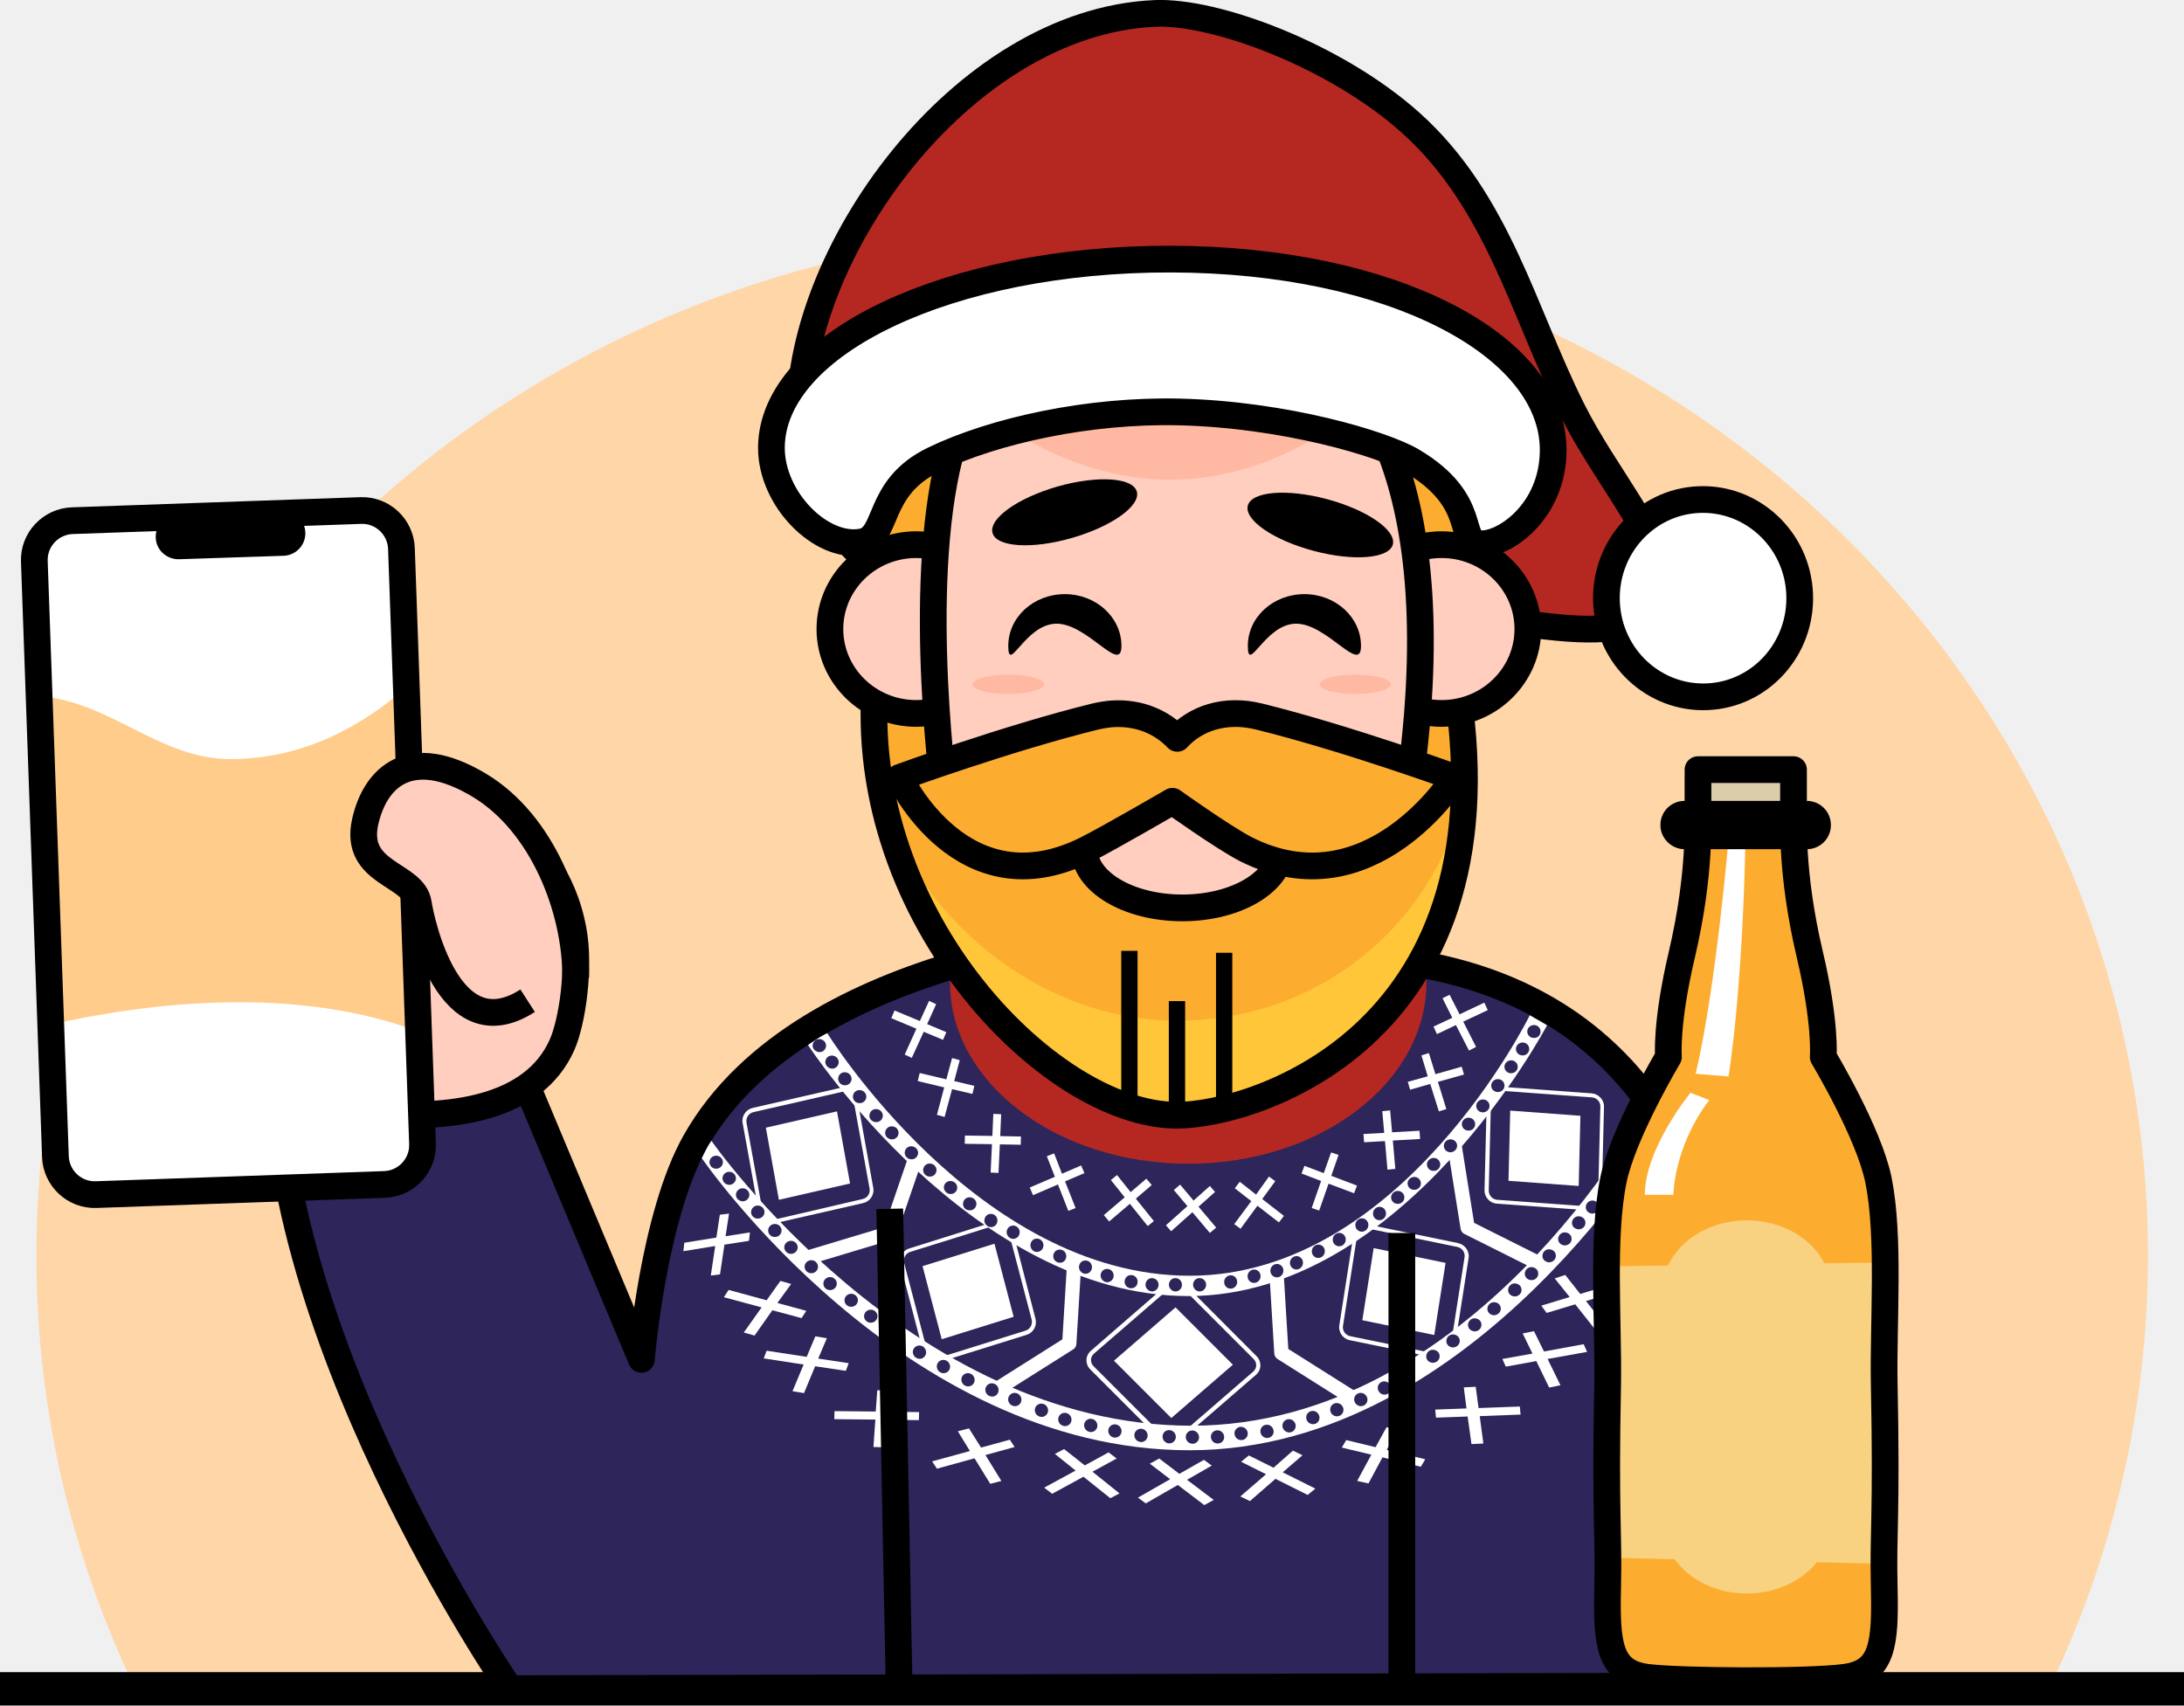
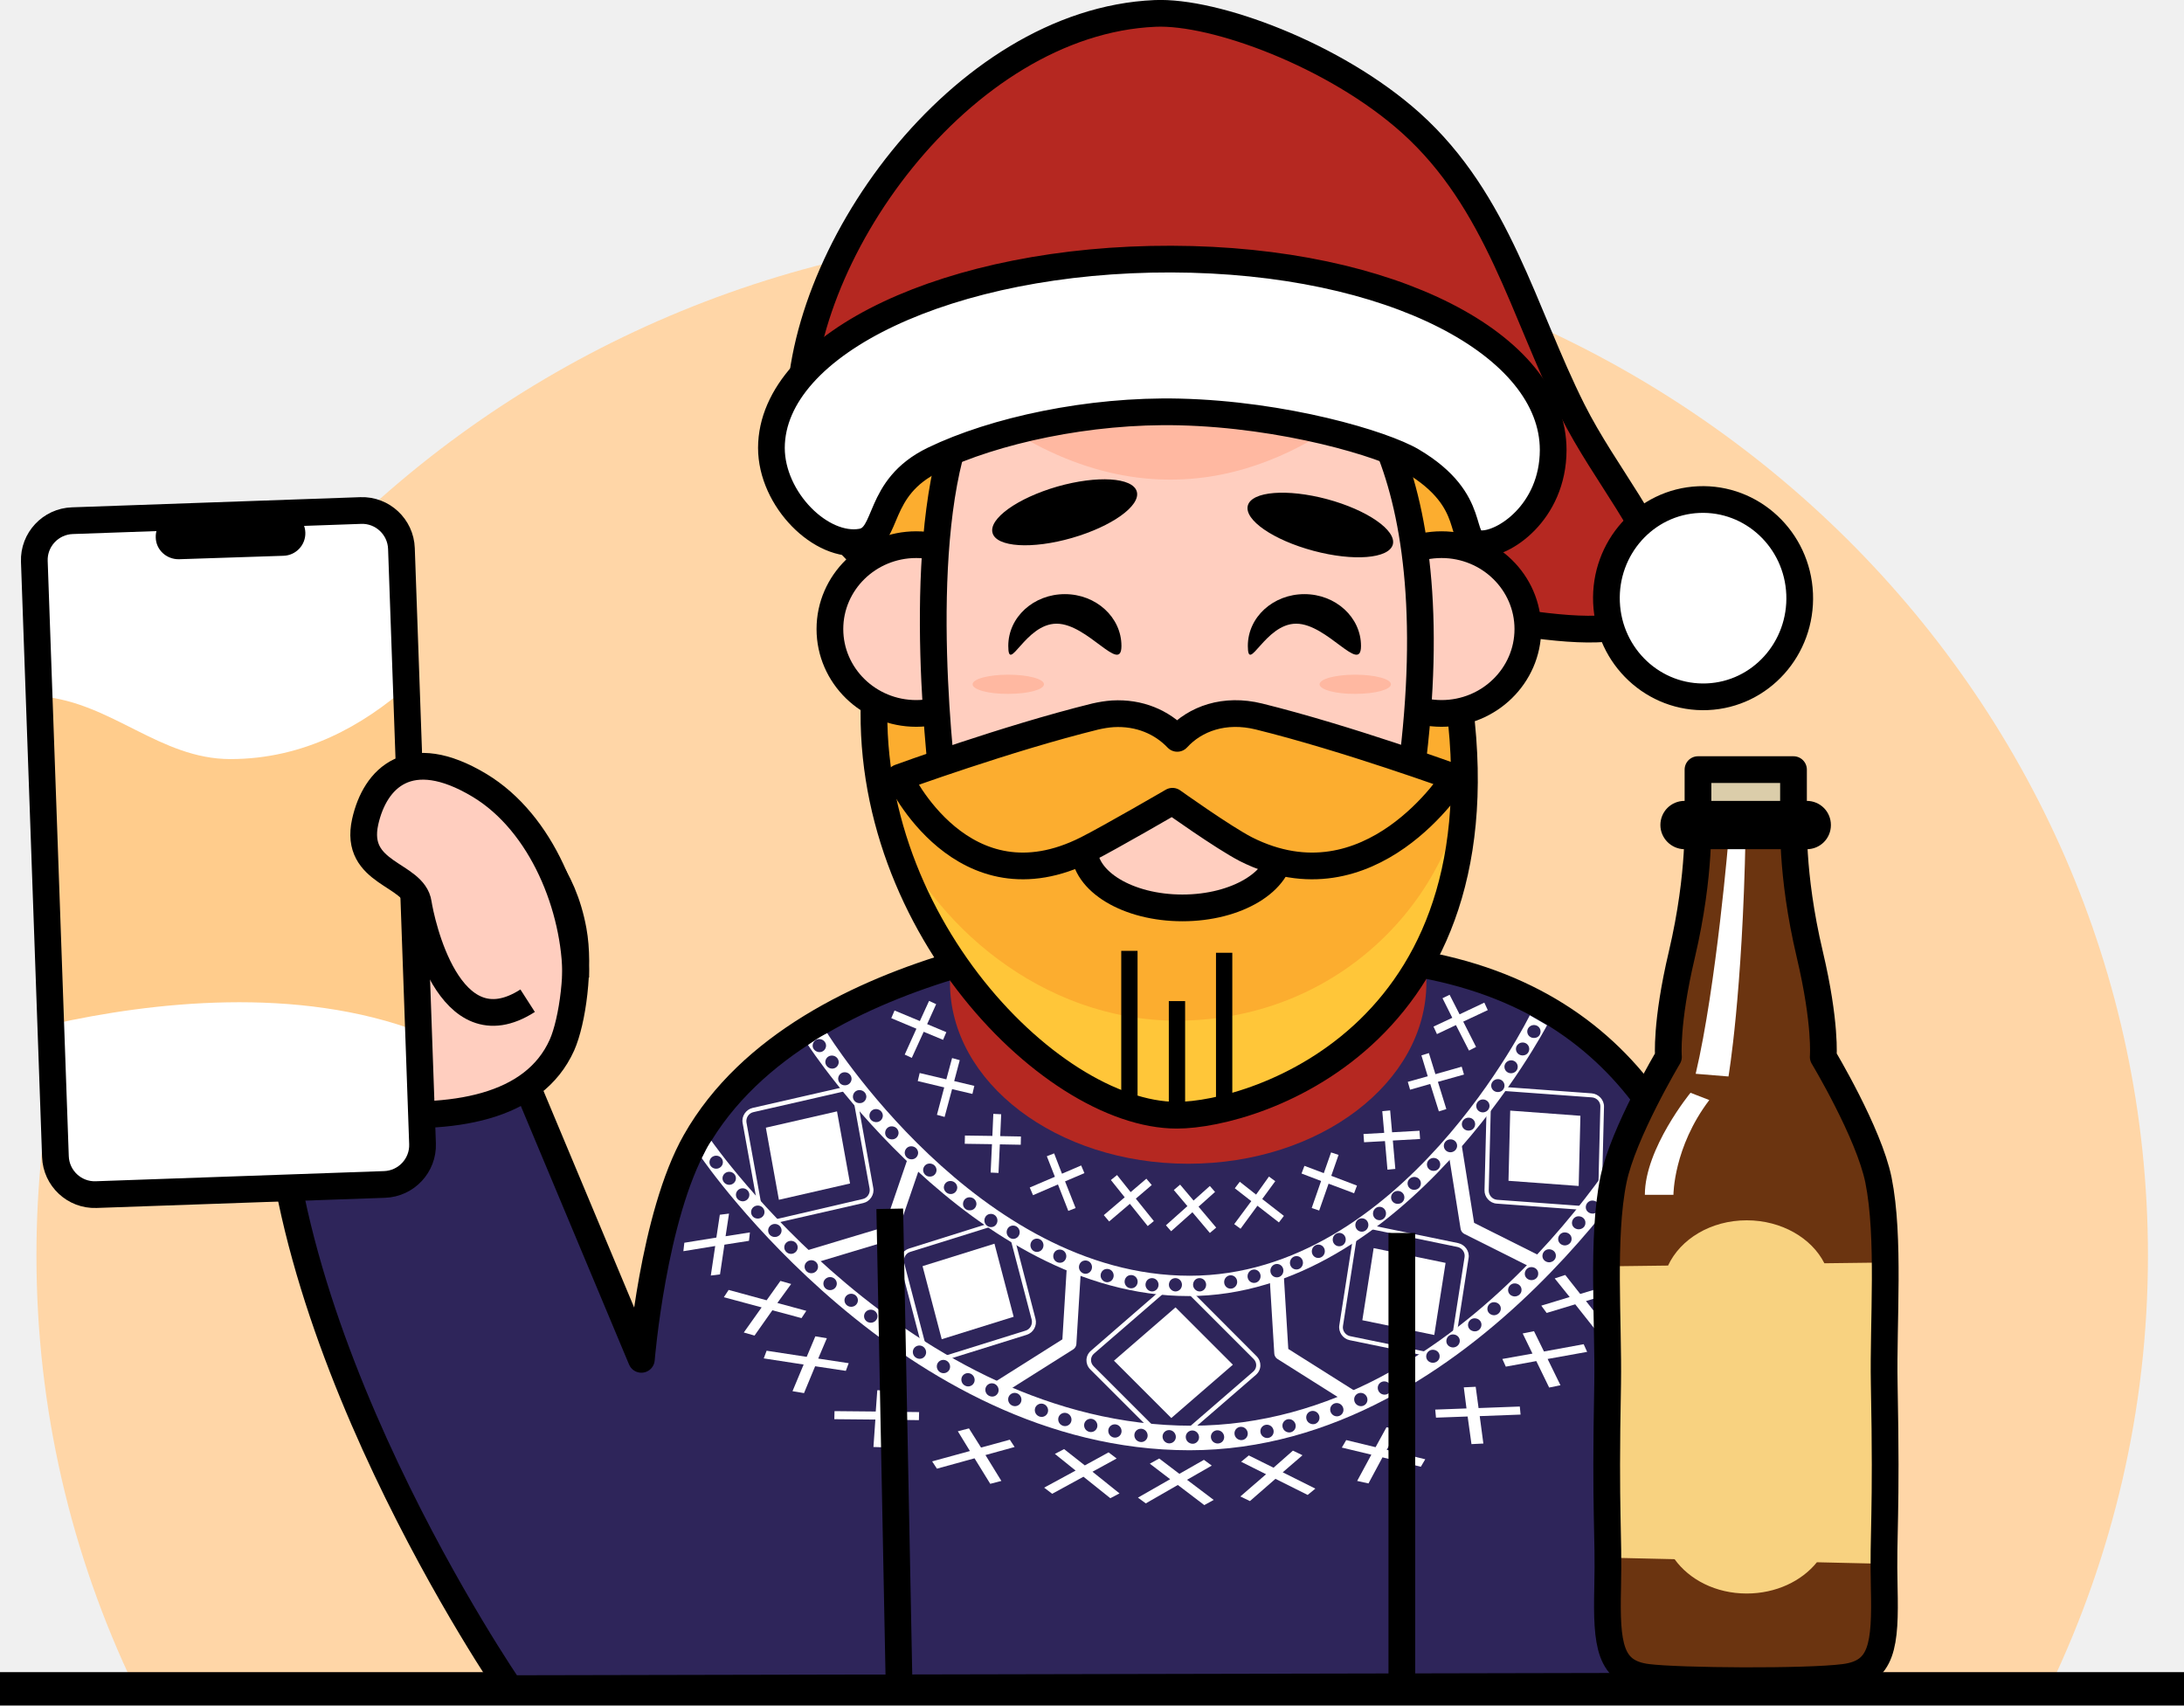
<svg xmlns="http://www.w3.org/2000/svg" version="1.1" id="Layer_1" x="0px" y="0px" viewBox="0 0 1138.7 889.3" style="enable-background:new 0 0 1138.7 889.3;" xml:space="preserve">
  <style type="text/css">
	.st0{fill:#FFD6A7;}
	.st1{fill:#B52821;stroke:#000000;stroke-width:13.928;stroke-linejoin:round;stroke-miterlimit:9.999;}
	.st2{fill:#2E255A;stroke:#000000;stroke-width:13.933;stroke-linejoin:round;stroke-miterlimit:9.999;}
	.st3{fill:#FFCEBF;stroke:#000000;stroke-width:13.933;stroke-linejoin:round;stroke-miterlimit:9.999;}
	.st4{fill:#B52821;}
	.st5{fill:#FFC639;}
	.st6{fill:#FCAD2F;}
	.st7{fill:none;stroke:#000000;stroke-width:13.933;stroke-linejoin:round;stroke-miterlimit:9.999;}
	.st8{fill:#FFCEBF;}
	.st9{fill:#FFB8A1;}
	.st10{fill:#FFFFFF;}
	.st11{fill:#FFCC8C;}
	.st12{fill:#FCAD2F;stroke:#000000;stroke-width:13.933;stroke-linejoin:round;stroke-miterlimit:9.999;}
	.st13{fill:none;stroke:#FFFFFF;stroke-width:7.433;stroke-linejoin:round;stroke-miterlimit:9.999;}
	.st14{fill:#2E255A;}
	.st15{fill:#FFFFFF;stroke:#000000;stroke-width:13.928;stroke-linejoin:round;stroke-miterlimit:9.999;}
	.st16{fill:#F8D280;}
	.st17{fill:none;stroke:#000000;stroke-width:1.934;stroke-linejoin:round;stroke-miterlimit:9.999;}
	.st18{fill:#DBCDAA;stroke:#000000;stroke-width:13.933;stroke-linejoin:round;stroke-miterlimit:9.999;}
- 	.beer{fill:#FCAD2F;}
+ 	.beer{fill:#6B3410;}
</style>
  <g id="Слой-1">
    <g>
      <path class="st0" d="M569.4,120.2C265.5,120.2,19,359.5,19,654.7c0,80.3,18.3,156.4,51,224.7h998.9c32.6-68.3,51-144.4,51-224.7    C1119.8,359.5,873.4,120.2,569.4,120.2z" />
      <path d="M0,871.9h1138.7v17.4H0V871.9z" />
      <g>
        <path class="st1" d="M417.2,220.7C413.5,134.4,500.9,11.4,602.2,7c31-1.4,93.8,21.6,133.4,57.1c45.6,41,58.6,98.7,84.2,149.7     c17.1,34.1,44.9,64.9,45.9,87.7c2.1,47.5-83.4,17.5-142.2,13.9c-48.1-3-65.9,23.6-106.7,25.3C526.1,344.7,421,307,417.2,220.7z" />
        <path class="st2" d="M594.4,485.4c0,0-174.8,9.2-231.8,109.8c-22.1,38.9-28.2,113.6-28.2,113.6l-68.6-163.9l-121.3-8     c-10.2,152.5,121.3,343.6,121.3,343.6l624.1-1.3c0,0,86.5-338.3-153.7-377.2L594.4,485.4z" />
        <path class="st3" d="M140.1,448.7c-53.7,86.4,6,127.1,48.6,131.3c47.6,4.7,89.6-2.3,104.3-35.1c5.5-12.4,9.4-40.5,5.9-59.6     c-10.6-58.4-63.6-67.7-63.6-67.7L140.1,448.7z" />
        <path class="st4" d="M495.3,512.3c0-52.2,55.5-94.5,124.2-94.5c68.5,0,124.2,42.3,124.2,94.5c0,52.2-55.5,94.5-124.2,94.5     C550.9,606.8,495.3,564.5,495.3,512.3z" />
        <path class="st5" d="M457.1,348.2c-10.6,68.1,10.1,109.5,41.2,151.6c26,35.2,56.5,77.2,109.5,81.7     c86.9,7.4,146.7-79.1,157.1-146.9c8.5-55.1-7.6-103.7-5.1-122.4C760.7,305.1,476.4,223.1,457.1,348.2z" />
        <path class="st6" d="M463.9,328c-7.7,49.6-14,65.6,0,100.4c21.3,53,79.3,103.8,149.7,103.8c90.1,0,150.5-72.2,151.4-139.8     c0.4-27.3,3.4-2.9-6.6-40.6c-4.2-15.7,3.4-30.3,4.6-39.3c0.6-5,33.5-35.4,33.2-85.8c-2.8-7.4-2.2-10.1-5.3-17.6     c-33.4-80.5-142.7-71.8-189.7-77c-44.9-5-108,51.3-132.6,105.7C451.6,275.9,466.2,313,463.9,328z" />
        <path class="st7" d="M457.1,348.2c-14.9,125.7,89.3,233.3,156.5,233.3c41.2,0,177.7-43,144.9-229.7     c-12.2-69.3-10.5,50.5,1.3-39.6C760.4,307.3,461.8,308.8,457.1,348.2z" />
        <path class="st3" d="M706.6,328c0-24.3,20.2-44,45-44s45,19.7,45,44c0,24.3-20.2,44-45,44S706.6,352.3,706.6,328z" />
        <path class="st3" d="M432.7,328c0-24.3,20.2-44,45-44c24.8,0,45,19.7,45,44c0,24.3-20.2,44-45,44     C452.9,372,432.7,352.3,432.7,328z" />
        <path class="st8" d="M549.2,179c-5.8-0.3-46.9,30.9-54.1,59.1c-17.8,70.1-2.2,181.1-2.2,181.1c21.7,23.2,49,19.7,76.5,23.5     c78.8,10.9,164.2-24,164.2-24c27.1-174.6-30.7-230.9-54.2-238.7c-23.4-7.8-35.7,26.8-68.2,26.6C578.6,206.4,569.5,180,549.2,179z     " />
        <path class="st9" d="M672.7,178.9c-18.5,1.4-31.4,27.8-59.9,27.7c-32.6-0.2-41.7-26.6-62-27.6c-4.1-0.2-25.3,15.1-40.2,34     c89.6,67.4,163.6,28.6,202.3-4c-11.4-17.4-23.8-26.2-31.9-28.9C678.1,179.1,675.4,178.8,672.7,178.9z" />
        <path class="st7" d="M549.2,179c-5.8-0.3-46.9,30.9-54.1,59.1c-17.8,70.1-2.2,181.1-2.2,181.1c21.8,23.2,64.2-5.2,91.7-1.4     c78.7,10.8,148.9,0.9,148.9,0.9c27.1-174.5-30.7-230.9-54.2-238.6c-23.4-7.8-35.7,26.8-68.2,26.6     C578.6,206.4,569.5,180,549.2,179z" />
        <path class="st3" d="M565.3,442.6c0-17,22.9-30.8,51.2-30.8c28.2,0,51.2,13.8,51.2,30.8c0,17-22.9,30.8-51.2,30.8     C588.2,473.4,565.3,459.7,565.3,442.6z" />
        <path d="M525.7,336.8c0-15,13.2-27,29.5-27c16.3,0,29.5,12.1,29.5,27c0,15-17.6-11.6-33.8-11.6     C534.5,325.2,525.7,351.8,525.7,336.8z" />
        <path d="M650.6,336.8c0-15,13.2-27,29.5-27c16.3,0,29.5,12.1,29.5,27c0,15-17.6-11.6-33.8-11.6     C659.5,325.2,650.6,351.8,650.6,336.8z" />
        <path d="M517.5,277.9c-2.1-7.4,13-18.2,33.8-24.2c20.7-5.9,39.3-4.8,41.4,2.6c2.1,7.4-13,18.2-33.8,24.2     C538.1,286.5,519.5,285.3,517.5,277.9z" />
        <path d="M650.6,263.6c2-7.4,20.5-8.9,41.4-3.3c20.8,5.6,36.1,16.2,34.2,23.6c-2,7.4-20.5,8.9-41.4,3.3     C663.9,281.6,648.6,271.1,650.6,263.6z" />
        <path class="st9" d="M507.1,356.8c0-2.8,8.3-5,18.6-5s18.6,2.2,18.6,5s-8.3,5-18.6,5C515.4,361.9,507.1,359.6,507.1,356.8z" />
        <path class="st9" d="M688,356.8c0-2.8,8.3-5,18.6-5c10.2,0,18.6,2.2,18.6,5s-8.3,5-18.6,5C696.4,361.9,688,359.6,688,356.8z" />
        <path d="M584.6,495.8h8.5v84.6h-8.5V495.8z" />
        <path d="M609.4,522h8.5v60.2h-8.5V522z" />
        <path d="M634,496.8h8.5v84.6H634V496.8z" />
        <path class="st10" d="M17.9,292.7c-0.4-11.3,8.5-20.8,19.8-21.2l150.4-5.3c11.3-0.4,20.8,8.5,21.2,19.8l11,310.4     c0.4,11.3-8.5,20.8-19.8,21.2l-150.4,5.3c-11.3,0.4-20.8-8.5-21.2-19.8L17.9,292.7z" />
        <path class="st11" d="M212.8,357.6c-23.3,20.5-54,38.2-92.7,38.2c-36.7,0-61.8-29.4-98.6-32.7l6,170.9     c51.2-11.4,127.5-20.3,191.7,4.3L212.8,357.6z" />
        <path class="st7" d="M17.9,292.7c-0.4-11.3,8.5-20.8,19.8-21.2l150.4-5.3c11.3-0.4,20.8,8.5,21.2,19.8l11,310.4     c0.4,11.3-8.5,20.8-19.8,21.2l-150.4,5.3c-11.3,0.4-20.8-8.5-21.2-19.8L17.9,292.7z" />
        <path class="st8" d="M190.5,428.5c5.1-22.8,20-34.8,59.6-19c25.4,10.2,47.3,60.9,42.2,83.7s-8.2,51.8-26.5,51.8     c-13.7,0-45.4-58.4-47.6-73.9C215.8,455.4,184.3,456.1,190.5,428.5z" />
        <path class="st7" d="M275.1,521.8c-41.4,26.6-55.6-41.7-57-50.8c-2.3-15.7-33.8-15-27.7-42.5c5.1-22.8,23-41,59.6-19     c32.7,19.7,50.2,64.1,50.2,100.2" />
        <path class="st12" d="M580.2,372.2c-3,0.2-6,0.7-9.1,1.4c-46.2,11.4-102.1,31.8-102.1,31.8s32.8,70.2,97.7,37.4     c12.1-6.1,44.6-25,44.6-25s26.3,18.8,38.3,25c65,32.8,108.9-37.4,108.9-37.4s-56-20.4-102.1-31.8c-17.9-4.4-33.2,1.1-42.6,11.4     C605.8,376.6,594.1,371.4,580.2,372.2z" />
        <path d="M81.2,280.2c-0.2-6.5,4.9-11.9,11.4-12.1l54.5-1.8c6.5-0.2,11.9,4.9,12.1,11.4l0,0c0.2,6.5-4.9,11.9-11.4,12.1l-54.5,1.8     C86.8,291.7,81.3,286.7,81.2,280.2L81.2,280.2z" />
        <g>
          <g>
            <g>
              <path class="st10" d="M488.1,523.6l-3.7-1.7l-4.8,10.5l-13.2-5.5l-1.7,4l13.1,5.5l-6.1,13.5l3.7,1.7l6.2-13.6l10.1,4.2l1.7-4        l-10-4.2L488.1,523.6z" />
              <path class="st10" d="M500.4,552.8l-4-1.1l-3,11.1l-13.9-3.3l-1,4.2l13.8,3.3l-3.8,14.3l4,1.1l3.9-14.5l10.6,2.5l1-4.2        l-10.5-2.5L500.4,552.8z" />
              <path class="st10" d="M522,581l-4.1-0.2l-0.5,11.5l-14.3-0.2l-0.1,4.3l14.2,0.2l-0.7,14.8l4.1,0.2l0.7-14.9l10.9,0.2l0.1-4.3        l-10.8-0.2L522,581z" />
              <path class="st10" d="M549.6,601.4l-3.8,1.5l4.2,10.7l-13.1,5.6l1.7,4l13-5.6l5.4,13.8l3.8-1.5l-5.5-13.9l10.1-4.3l-1.7-4        l-10,4.3L549.6,601.4z" />
              <path class="st10" d="M582.4,612.7l-3.2,2.6l7.2,9l-10.9,9.3l2.8,3.3l10.8-9.2l9.3,11.6l3.2-2.6l-9.4-11.7l8.3-7.1l-2.8-3.3        l-8.2,7L582.4,612.7z" />
            </g>
            <g>
              <path class="st10" d="M752.1,520.5l3.7-1.8l5.2,10.2l12.9-6.1l1.8,3.9l-12.8,6l6.7,13.2l-3.7,1.9l-6.8-13.3l-9.9,4.7l-1.8-3.9        l9.8-4.6L752.1,520.5z" />
              <path class="st10" d="M741.1,550.3l3.9-1.2l3.4,11l13.7-3.9l1.2,4.1l-13.6,3.8l4.4,14.2l-3.9,1.2l-4.5-14.3l-10.5,3l-1.2-4.1        l10.4-2.9L741.1,550.3z" />
              <path class="st10" d="M720.7,579.4l4.1-0.4l1,11.4l14.3-0.8l0.3,4.3l-14.2,0.8l1.3,14.8l-4.1,0.4l-1.3-14.9l-10.9,0.6        l-0.3-4.3l10.8-0.6L720.7,579.4z" />
              <path class="st10" d="M694,600.9l3.9,1.3l-3.8,10.9l13.4,5.1l-1.5,4l-13.3-5l-4.9,14l-3.9-1.3l4.9-14.1l-10.2-3.9l1.5-4        l10.1,3.8L694,600.9z" />
              <path class="st10" d="M661.6,613.5l3.3,2.4l-6.8,9.3l11.3,8.8l-2.6,3.4l-11.2-8.7l-8.8,12l-3.3-2.4l8.9-12l-8.6-6.7l2.6-3.4        l8.5,6.7L661.6,613.5z" />
              <path class="st10" d="M630.8,618.4l2.7,3.1l-8.6,7.7l9.2,10.9l-3.3,2.8l-9.1-10.8l-11.1,9.9l-2.7-3.1l11.2-10l-7.1-8.4        l3.3-2.8l7,8.3L630.8,618.4z" />
            </g>
          </g>
          <g>
            <g>
              <path class="st10" d="M412.5,669.5l-5.6-1.6l-7.2,10.1l-19.8-5.4l-2.5,3.8l19.7,5.3l-9.3,13.1l5.6,1.6l9.3-13.2l15.2,4.1        l2.5-3.8l-15.1-4.1L412.5,669.5z" />
              <path class="st10" d="M380.1,632.8l-4.8,0.6l-1.8,11.9l-16.7,2.7l-0.5,4.4l16.6-2.7l-2.3,15.4l4.8-0.6l2.3-15.5l12.8-2        l0.5-4.4l-12.7,2L380.1,632.8z" />
              <path class="st10" d="M431.1,697.8l-6-1l-4.5,10.7l-20.9-3.2l-1.5,4l20.8,3.2l-5.8,13.9l6,1l5.8-14l16,2.4l1.5-4l-15.9-2.4        L431.1,697.8z" />
              <path class="st10" d="M463.6,725.1l-6.2-0.2l-0.8,11.1l-21.5-0.2l-0.1,4.2l21.4,0.2l-1,14.3l6.2,0.2l1-14.4l16.5,0.2l0.1-4.2        l-16.3-0.2L463.6,725.1z" />
              <path class="st10" d="M505.2,744.8l-5.8,1.5l6.3,10.3L486,762l2.5,3.8l19.6-5.4l8.2,13.3l5.8-1.5l-8.3-13.5l15.2-4.2l-2.5-3.8        l-15,4.1L505.2,744.8z" />
              <path class="st10" d="M554.8,755.6l-4.8,2.5l10.8,8.7l-16.4,8.9l4.2,3.2l16.3-8.9l14,11.2l4.8-2.5l-14.1-11.3l12.6-6.9        l-4.2-3.2l-12.4,6.8L554.8,755.6z" />
            </g>
            <g>
              <path class="st10" d="M810.6,666.6l5.5-1.8l7.8,9.9l19.5-5.9l2.8,3.8l-19.3,5.8l10.1,12.8l-5.5,1.8l-10.2-12.9l-14.9,4.5        l-2.8-3.8l14.8-4.5L810.6,666.6z" />
              <path class="st10" d="M793.9,695.3l5.9-1.2l5.2,10.6l20.7-3.8l1.8,4l-20.6,3.7l6.7,13.7l-5.9,1.2l-6.7-13.8l-15.9,2.9l-1.8-4        l15.7-2.8L793.9,695.3z" />
              <path class="st10" d="M763.2,723.4l6.2-0.3l1.5,11.1l21.5-0.8l0.4,4.2l-21.3,0.8l1.9,14.3l-6.2,0.3l-2-14.4l-16.5,0.6        l-0.4-4.2l16.3-0.6L763.2,723.4z" />
              <path class="st10" d="M722.9,744.2l5.8,1.3l-5.7,10.5l20.1,4.9l-2.3,3.9l-20-4.9l-7.3,13.6l-5.9-1.3l7.4-13.7l-15.4-3.7        l2.3-3.9l15.3,3.7L722.9,744.2z" />
              <path class="st10" d="M674.1,756.4l5,2.4l-10.3,8.9l17,8.5l-4,3.3l-16.8-8.4l-13.3,11.6l-5-2.4l13.4-11.6l-13-6.5l4-3.3        l12.9,6.4L674.1,756.4z" />
              <path class="st10" d="M627.7,761.2l4.1,3l-12.9,7.4l13.9,10.5l-4.9,2.7l-13.8-10.5l-16.7,9.6l-4.1-3l16.8-9.6l-10.6-8.1        l4.9-2.7l10.5,8L627.7,761.2z" />
            </g>
          </g>
          <path class="st10" d="M421.3,544.9c0,0,2.2-1.6,4.7-3.2c2.5-1.6,5.3-3,5.3-3s78.3,126.5,189,126.5      c110.7,0,177.3-135.8,177.3-135.8l9,5.2c0,0-74,141.2-187,141.2S421.3,544.9,421.3,544.9z" />
          <path class="st10" d="M365.9,603.9c0,0,1-2,2.2-4.4s2.8-4.7,2.8-4.7s103.4,148.6,250.3,148.6c146.9,0,235.3-163,235.3-163      l11.9,6.3c0,0-98.2,169.5-248.2,169.5S365.9,603.9,365.9,603.9z" />
          <g>
            <path class="st10" d="M613.5,668.3c-1.9-0.1-3.8,0.6-5.3,1.8l-39.4,34.2c-3,2.6-3.1,6.9-0.4,9.7l36.7,36.7       c2.8,2.8,7.4,2.9,10.3,0.3l39.4-34.1c3-2.6,3.1-6.9,0.4-9.7l-36.6-36.7C617.2,669.1,615.4,668.3,613.5,668.3z M613.4,670.4       c1.3,0,2.5,0.6,3.5,1.5l36.7,36.7c1.9,1.9,1.8,4.9-0.2,6.6l-39.4,34.1c-2,1.8-5.2,1.7-7.1-0.2l-36.7-36.7       c-1.9-1.9-1.8-4.9,0.2-6.6l39.4-34.1C610.7,670.8,612.1,670.4,613.4,670.4z" />
            <path class="st10" d="M610.7,739.4l-29.9-29.9l32.1-27.8l29.9,29.9L610.7,739.4z" />
          </g>
          <g>
            <path class="st10" d="M524.7,637.1c-1.5-0.8-3.2-1-4.9-0.5l-45.8,14.4c-3.5,1.1-5.5,4.8-4.6,8.3l12.2,46.6       c0.9,3.5,4.4,5.5,7.9,4.4l45.8-14.3c3.5-1.1,5.5-4.8,4.6-8.3L527.8,641C527.3,639.3,526.2,637.9,524.7,637.1z M523.7,638.9       c1,0.6,1.7,1.5,2,2.7l12.2,46.5c0.6,2.4-0.8,5-3.1,5.7l-45.8,14.3c-2.4,0.7-4.8-0.6-5.4-3l-12.2-46.6c-0.6-2.4,0.8-5,3.1-5.7       l45.8-14.3C521.5,638.2,522.7,638.4,523.7,638.9z" />
            <path class="st10" d="M491,698.3l-10-38.1l37.5-11.7l10,38.1L491,698.3z" />
          </g>
          <g>
            <path class="st10" d="M444.1,567.9c-1.4-0.9-3.1-1.3-4.9-0.9l-46.8,10.7c-3.5,0.8-5.9,4.4-5.2,7.9l8.6,47.4       c0.6,3.6,4,5.8,7.5,5l46.8-10.7c3.5-0.8,5.9-4.4,5.2-7.9l-8.5-47.4C446.5,570.3,445.5,568.9,444.1,567.9z M443,569.7       c1,0.6,1.6,1.6,1.8,2.8l8.6,47.3c0.4,2.5-1.2,4.9-3.6,5.4L403,636.1c-2.4,0.6-4.7-1-5.2-3.4l-8.6-47.4       c-0.4-2.4,1.2-4.9,3.6-5.4l46.8-10.7C440.8,568.8,442,569.1,443,569.7z" />
            <path class="st10" d="M406.1,625.6l-6.8-37.6l37.1-8.5l6.8,37.6L406.1,625.6z" />
          </g>
          <g>
            <g>
              <path class="st10" d="M777.3,568.1c-1.3,1.1-2,2.7-2.1,4.5l-1.2,48c-0.1,3.6,2.8,6.8,6.4,7l48,3.5c3.6,0.3,6.6-2.4,6.7-6        l1.2-48c0.1-3.6-2.8-6.7-6.4-7l-48-3.5C780.3,566.4,778.6,567,777.3,568.1z M778.8,569.7c0.9-0.8,2-1.1,3.2-1l48,3.5        c2.5,0.2,4.5,2.3,4.4,4.8l-1.2,48c-0.1,2.5-2.1,4.3-4.6,4.1l-48-3.5c-2.5-0.2-4.4-2.3-4.4-4.8l1.2-48        C777.4,571.6,777.9,570.4,778.8,569.7z" />
              <path class="st10" d="M823.1,618.4l-36.6-2.7l0.9-36.6l36.6,2.7L823.1,618.4z" />
              <path class="st10" d="M421.3,658.8l47.5-15.9" />
            </g>
            <g>
              <path class="st10" d="M708.3,639.4c-1.4,1-2.4,2.4-2.6,4.2l-7.4,47.4c-0.6,3.6,1.9,7.1,5.4,7.8l47.2,9.7        c3.5,0.7,6.9-1.6,7.4-5.1l7.4-47.4c0.6-3.6-1.9-7-5.4-7.8l-47.1-9.7C711.4,638,709.7,638.4,708.3,639.4z M709.5,641.1        c0.9-0.7,2.1-0.9,3.3-0.6l47.1,9.7c2.4,0.5,4.1,2.9,3.7,5.3l-7.4,47.4c-0.4,2.4-2.7,4-5.1,3.5l-47.2-9.7        c-2.4-0.5-4.1-2.9-3.7-5.3l7.4-47.4C707.9,642.8,708.6,641.7,709.5,641.1z" />
              <path class="st10" d="M747.8,696.1l-37.5-7.7l5.9-37.6l37.5,7.7L747.8,696.1z" />
            </g>
          </g>
          <path class="st13" d="M477.7,602.6l-13.8,40.3L420.3,656" />
          <path class="st13" d="M560.1,658l-2.6,42.5L519,724.8" />
          <path class="st13" d="M665.5,663l2.6,42.5l38.5,24.3" />
          <path class="st13" d="M758.5,598.1l6.7,42l40.7,20.4" />
          <g>
            <path class="st14" d="M369.9,606c0-1.9,1.6-3.4,3.5-3.4c1.9,0,3.5,1.5,3.5,3.4c0,1.9-1.6,3.4-3.5,3.4       C371.4,609.4,369.9,607.8,369.9,606z" />
            <path class="st14" d="M376.7,614.4c0-1.9,1.6-3.4,3.5-3.4c1.9,0,3.5,1.5,3.5,3.4c0,1.9-1.6,3.4-3.5,3.4       C378.3,617.8,376.7,616.2,376.7,614.4z" />
            <path class="st14" d="M391.6,632c0-1.9,1.6-3.4,3.5-3.4c1.9,0,3.5,1.5,3.5,3.4c0,1.9-1.6,3.4-3.5,3.4       C393.1,635.4,391.6,633.9,391.6,632z" />
            <path class="st14" d="M400.5,641.6c0-1.9,1.6-3.4,3.5-3.4c1.9,0,3.5,1.5,3.5,3.4c0,1.9-1.6,3.4-3.5,3.4       C402,645,400.5,643.5,400.5,641.6z" />
            <path class="st14" d="M408.9,650.4c0-1.9,1.6-3.4,3.5-3.4c1.9,0,3.5,1.5,3.5,3.4c0,1.9-1.6,3.4-3.5,3.4       C410.5,653.8,408.9,652.2,408.9,650.4z" />
            <path class="st14" d="M419.5,660.5c0-1.9,1.6-3.4,3.5-3.4s3.5,1.5,3.5,3.4c0,1.9-1.6,3.4-3.5,3.4S419.5,662.4,419.5,660.5z" />
            <path class="st14" d="M429.3,669.3c0-1.9,1.6-3.4,3.5-3.4c1.9,0,3.5,1.5,3.5,3.4c0,1.9-1.6,3.4-3.5,3.4       C430.8,672.7,429.3,671.2,429.3,669.3z" />
            <path class="st14" d="M440.3,678c0-1.9,1.6-3.4,3.5-3.4c1.9,0,3.5,1.5,3.5,3.4c0,1.9-1.6,3.4-3.5,3.4       C441.9,681.4,440.3,679.9,440.3,678z" />
            <path class="st14" d="M450.5,686.3c0-1.9,1.6-3.4,3.5-3.4c1.9,0,3.5,1.5,3.5,3.4c0,1.9-1.6,3.4-3.5,3.4       C452.1,689.7,450.5,688.2,450.5,686.3z" />
            <path class="st14" d="M383.7,623c0-1.9,1.6-3.4,3.5-3.4c1.9,0,3.5,1.5,3.5,3.4c0,1.9-1.6,3.4-3.5,3.4       C385.2,626.3,383.7,624.8,383.7,623z" />
          </g>
          <g>
            <path class="st14" d="M423.7,545.1c0.1-1.9,1.6-3.4,3.6-3.3c1.9,0.1,3.4,1.6,3.4,3.5c-0.1,1.9-1.6,3.4-3.6,3.3       C425.2,548.5,423.6,546.9,423.7,545.1z" />
            <path class="st14" d="M430.3,553.7c0.1-1.9,1.6-3.4,3.6-3.3c1.9,0.1,3.4,1.6,3.4,3.5c-0.1,1.9-1.6,3.4-3.6,3.3       C431.8,557.1,430.3,555.5,430.3,553.7z" />
            <path class="st14" d="M444.7,571.7c0.1-1.9,1.6-3.4,3.6-3.3c1.9,0.1,3.4,1.6,3.4,3.5c-0.1,1.9-1.6,3.4-3.6,3.3       C446.1,575.2,444.6,573.6,444.7,571.7z" />
            <path class="st14" d="M453.3,581.6c0.1-1.9,1.6-3.4,3.6-3.3c1.9,0.1,3.4,1.6,3.4,3.5c-0.1,1.9-1.6,3.4-3.6,3.3       S453.2,583.5,453.3,581.6z" />
            <path class="st14" d="M461.5,590.6c0.1-1.9,1.6-3.4,3.6-3.3s3.4,1.6,3.4,3.5c-0.1,1.9-1.6,3.4-3.6,3.3       C462.9,594,461.4,592.4,461.5,590.6z" />
            <path class="st14" d="M471.7,601c0.1-1.9,1.6-3.4,3.6-3.3c1.9,0.1,3.4,1.6,3.4,3.5c-0.1,1.9-1.6,3.4-3.6,3.3       C473.2,604.4,471.7,602.9,471.7,601z" />
            <path class="st14" d="M481.3,610c0.1-1.9,1.6-3.4,3.6-3.3c1.9,0.1,3.4,1.6,3.4,3.5c-0.1,1.9-1.6,3.4-3.6,3.3       C482.8,613.5,481.3,611.9,481.3,610z" />
            <path class="st14" d="M492.1,619.1c0.1-1.9,1.6-3.4,3.6-3.3c1.9,0.1,3.4,1.6,3.4,3.5c-0.1,1.9-1.6,3.4-3.6,3.3       C493.6,622.5,492.1,620.9,492.1,619.1z" />
            <path class="st14" d="M502.1,627.6c0.1-1.9,1.6-3.4,3.6-3.3c1.9,0.1,3.4,1.6,3.4,3.5c-0.1,1.9-1.6,3.4-3.6,3.3       C503.5,631.1,502,629.5,502.1,627.6z" />
            <path class="st14" d="M437,562.4c0.1-1.9,1.6-3.4,3.6-3.3c1.9,0.1,3.4,1.6,3.4,3.5c-0.1,1.9-1.6,3.4-3.6,3.3       C438.5,565.9,437,564.3,437,562.4z" />
          </g>
          <g>
            <path class="st14" d="M833.8,629.5c0.1-1.9-1.4-3.4-3.4-3.5c-1.9-0.1-3.5,1.4-3.6,3.3s1.4,3.4,3.4,3.5       C832.1,632.9,833.7,631.4,833.8,629.5z" />
            <path class="st14" d="M826.6,637.7c0.1-1.9-1.4-3.4-3.4-3.5c-1.9-0.1-3.5,1.4-3.6,3.3c-0.1,1.9,1.4,3.4,3.4,3.5       C825,641,826.6,639.6,826.6,637.7z" />
            <path class="st14" d="M811.2,654.9c0.1-1.9-1.4-3.4-3.4-3.5c-1.9-0.1-3.5,1.4-3.6,3.3c-0.1,1.9,1.4,3.4,3.4,3.5       C809.6,658.2,811.2,656.7,811.2,654.9z" />
            <path class="st14" d="M802,664.2c0.1-1.9-1.4-3.4-3.4-3.5c-1.9-0.1-3.5,1.4-3.6,3.3c-0.1,1.9,1.4,3.4,3.4,3.5       C800.4,667.5,802,666.1,802,664.2z" />
            <path class="st14" d="M793.3,672.7c0.1-1.9-1.4-3.4-3.4-3.5c-1.9-0.1-3.5,1.4-3.6,3.3c-0.1,1.9,1.4,3.4,3.4,3.5       C791.7,676,793.3,674.5,793.3,672.7z" />
            <path class="st14" d="M782.5,682.5c0.1-1.9-1.4-3.4-3.4-3.5c-1.9-0.1-3.5,1.4-3.6,3.3c-0.1,1.9,1.4,3.4,3.4,3.5       C780.8,685.8,782.4,684.3,782.5,682.5z" />
            <path class="st14" d="M772.4,690.9c0.1-1.9-1.4-3.4-3.4-3.5c-1.9-0.1-3.5,1.4-3.6,3.3c-0.1,1.9,1.4,3.4,3.4,3.5       C770.7,694.3,772.3,692.8,772.4,690.9z" />
            <path class="st14" d="M761.1,699.3c0.1-1.9-1.4-3.4-3.4-3.5c-1.9-0.1-3.5,1.4-3.6,3.3c-0.1,1.9,1.4,3.4,3.4,3.5       C759.4,702.6,761,701.2,761.1,699.3z" />
            <path class="st14" d="M750.6,707.3c0.1-1.9-1.4-3.4-3.4-3.5c-1.9-0.1-3.5,1.4-3.6,3.3c-0.1,1.9,1.4,3.4,3.4,3.5       C749,710.6,750.6,709.1,750.6,707.3z" />
            <path class="st14" d="M819.4,646.1c0.1-1.9-1.4-3.4-3.4-3.5c-1.9-0.1-3.5,1.4-3.6,3.3c-0.1,1.9,1.4,3.4,3.4,3.5       C817.8,649.4,819.4,647.9,819.4,646.1z" />
          </g>
          <g>
            <path class="st14" d="M803.2,537.5c-0.2-1.9-1.9-3.2-3.8-3c-1.9,0.2-3.3,1.9-3.1,3.7c0.2,1.9,1.9,3.2,3.8,3       C802.1,541.1,803.4,539.4,803.2,537.5z" />
            <path class="st14" d="M797.3,546.6c-0.2-1.9-1.9-3.2-3.8-3c-1.9,0.2-3.3,1.9-3.1,3.7c0.2,1.9,1.9,3.2,3.8,3       C796.1,550.2,797.5,548.5,797.3,546.6z" />
            <path class="st14" d="M784.4,565.7c-0.2-1.9-1.9-3.2-3.8-3c-1.9,0.2-3.3,1.9-3.1,3.7c0.2,1.9,1.9,3.2,3.8,3       C783.2,569.3,784.6,567.6,784.4,565.7z" />
            <path class="st14" d="M776.6,576.3c-0.2-1.9-1.9-3.2-3.8-3c-1.9,0.2-3.3,1.9-3.1,3.7c0.2,1.9,1.9,3.2,3.8,3       C775.4,579.8,776.8,578.1,776.6,576.3z" />
            <path class="st14" d="M769.1,585.8c-0.2-1.9-1.9-3.2-3.8-3c-1.9,0.2-3.3,1.9-3.1,3.7c0.2,1.9,1.9,3.2,3.8,3       C767.9,589.4,769.3,587.7,769.1,585.8z" />
            <path class="st14" d="M759.7,597.1c-0.2-1.9-1.9-3.2-3.8-3c-1.9,0.2-3.3,1.9-3.1,3.7c0.2,1.9,1.9,3.2,3.8,3       C758.5,600.6,759.9,598.9,759.7,597.1z" />
            <path class="st14" d="M750.9,606.8c-0.2-1.9-1.9-3.2-3.8-3c-1.9,0.2-3.3,1.9-3.1,3.7c0.2,1.9,1.9,3.2,3.8,3       C749.7,610.4,751.1,608.7,750.9,606.8z" />
            <path class="st14" d="M740.8,616.7c-0.2-1.9-1.9-3.2-3.8-3c-1.9,0.2-3.3,1.9-3.1,3.7c0.2,1.9,1.9,3.2,3.8,3       C739.7,620.2,741,618.5,740.8,616.7z" />
            <path class="st14" d="M732.2,624c-0.2-1.9-1.9-3.2-3.8-3c-1.9,0.2-3.3,1.9-3.1,3.7c0.2,1.9,1.9,3.2,3.8,3       C731,627.6,732.4,625.9,732.2,624z" />
            <path class="st14" d="M791.3,555.9c-0.2-1.9-1.9-3.2-3.8-3c-1.9,0.2-3.3,1.9-3.1,3.7c0.2,1.9,1.9,3.2,3.8,3       C790.1,559.4,791.5,557.8,791.3,555.9z" />
          </g>
          <g>
            <path class="st14" d="M626.8,673.1c1.7-0.7,2.5-2.8,1.8-4.5c-0.7-1.8-2.7-2.6-4.5-1.9c-1.7,0.7-2.5,2.8-1.8,4.5       C623.1,673,625.1,673.9,626.8,673.1z" />
            <path class="st14" d="M614.2,673.1c1.7-0.7,2.5-2.8,1.8-4.5c-0.7-1.8-2.7-2.6-4.5-1.9c-1.7,0.7-2.5,2.8-1.8,4.5       C610.5,673,612.5,673.9,614.2,673.1z" />
            <path class="st14" d="M591.1,671.5c1.7-0.7,2.5-2.8,1.8-4.5c-0.7-1.8-2.7-2.6-4.5-1.9c-1.7,0.7-2.5,2.8-1.8,4.5       C587.3,671.4,589.3,672.2,591.1,671.5z" />
            <path class="st14" d="M578.6,668.3c1.7-0.7,2.5-2.8,1.8-4.5c-0.7-1.8-2.7-2.6-4.5-1.9c-1.7,0.7-2.5,2.8-1.8,4.5       C574.9,668.2,576.9,669.1,578.6,668.3z" />
            <path class="st14" d="M567.3,663.9c1.7-0.7,2.5-2.8,1.8-4.5c-0.7-1.8-2.7-2.6-4.5-1.9c-1.7,0.7-2.5,2.8-1.8,4.5       C563.6,663.8,565.6,664.7,567.3,663.9z" />
            <path class="st14" d="M553.9,658.2c1.7-0.7,2.5-2.8,1.8-4.5c-0.7-1.8-2.7-2.6-4.5-1.9c-1.7,0.7-2.5,2.8-1.8,4.5       C550.1,658,552.1,658.9,553.9,658.2z" />
            <path class="st14" d="M542,652.5c1.7-0.7,2.5-2.8,1.8-4.5c-0.7-1.8-2.7-2.6-4.5-1.9c-1.7,0.7-2.5,2.8-1.8,4.5       C538.2,652.4,540.2,653.3,542,652.5z" />
            <path class="st14" d="M529.6,645.7c1.7-0.7,2.5-2.8,1.8-4.5c-0.7-1.8-2.7-2.6-4.5-1.9c-1.7,0.7-2.5,2.8-1.8,4.5       C525.9,645.6,527.9,646.5,529.6,645.7z" />
            <path class="st14" d="M518,639.6c1.7-0.7,2.5-2.8,1.8-4.5c-0.7-1.8-2.7-2.6-4.5-1.9c-1.7,0.7-2.5,2.8-1.8,4.5       C514.3,639.5,516.3,640.3,518,639.6z" />
            <path class="st14" d="M602,673.1c1.7-0.7,2.5-2.8,1.8-4.5c-0.7-1.8-2.7-2.6-4.5-1.9c-1.7,0.7-2.5,2.8-1.8,4.5       C598.3,673,600.3,673.9,602,673.1z" />
          </g>
          <g>
            <path class="st14" d="M641.1,671.9c-1.9-0.3-3.1-2.1-2.8-4c0.3-1.9,2.1-3.2,3.9-2.9c1.9,0.3,3.1,2.1,2.8,4       C644.7,670.9,642.9,672.2,641.1,671.9z" />
            <path class="st14" d="M653.3,668.9c-1.9-0.3-3.1-2.1-2.8-4c0.3-1.9,2.1-3.2,3.9-2.9c1.9,0.3,3.1,2.1,2.8,4       C656.9,667.9,655.2,669.2,653.3,668.9z" />
            <path class="st14" d="M675.4,661.9c-1.9-0.3-3.1-2.1-2.8-4c0.3-1.9,2.1-3.2,3.9-2.9c1.9,0.3,3.1,2.1,2.8,4       C679,660.9,677.3,662.2,675.4,661.9z" />
            <path class="st14" d="M686.8,655.9c-1.9-0.3-3.1-2.1-2.8-4c0.3-1.9,2.1-3.2,3.9-2.9c1.9,0.3,3.1,2.1,2.8,4       C690.4,654.9,688.6,656.2,686.8,655.9z" />
            <path class="st14" d="M697.7,649.8c-1.9-0.3-3.1-2.1-2.8-4c0.3-1.9,2.1-3.2,3.9-2.9c1.9,0.3,3.1,2.1,2.8,4       C701.3,648.8,699.6,650.1,697.7,649.8z" />
            <path class="st14" d="M709.5,642.2c-1.9-0.3-3.1-2.1-2.8-4c0.3-1.9,2.1-3.2,3.9-2.9c1.9,0.3,3.1,2.1,2.8,4       C713.1,641.2,711.3,642.5,709.5,642.2z" />
            <path class="st14" d="M718.7,636.2c-1.9-0.3-3.1-2.1-2.8-4c0.3-1.9,2.1-3.2,3.9-2.9c1.9,0.3,3.1,2.1,2.8,4       C722.3,635.2,720.6,636.5,718.7,636.2z" />
            <path class="st14" d="M665.2,666c-1.9-0.3-3.1-2.1-2.8-4c0.3-1.9,2.1-3.2,3.9-2.9c1.9,0.3,3.1,2.1,2.8,4       C668.8,665.1,667,666.3,665.2,666z" />
          </g>
          <g>
            <path class="st14" d="M674.5,746c1.4-1.3,1.4-3.5,0.1-4.9c-1.3-1.4-3.5-1.5-4.9-0.2c-1.4,1.3-1.4,3.5-0.1,4.9       C671,747.2,673.1,747.3,674.5,746z" />
            <path class="st14" d="M686.9,741.7c1.4-1.3,1.4-3.5,0.1-4.9c-1.3-1.4-3.5-1.5-4.9-0.2c-1.4,1.3-1.4,3.5-0.1,4.9       C683.4,742.9,685.6,743,686.9,741.7z" />
            <path class="st14" d="M699.4,737.6c1.4-1.3,1.4-3.5,0.1-4.9c-1.3-1.4-3.5-1.5-4.9-0.2c-1.4,1.3-1.4,3.5-0.1,4.9       C695.8,738.8,698,738.9,699.4,737.6z" />
            <path class="st14" d="M711.9,732.3c1.4-1.3,1.4-3.5,0.1-4.9c-1.3-1.4-3.5-1.5-4.9-0.2c-1.4,1.3-1.4,3.5-0.1,4.9       C708.4,733.5,710.5,733.6,711.9,732.3z" />
            <path class="st14" d="M724.2,726.3c1.4-1.3,1.4-3.5,0.1-4.9c-1.3-1.4-3.5-1.5-4.9-0.2c-1.4,1.3-1.4,3.5-0.1,4.9       S722.9,727.6,724.2,726.3z" />
            <path class="st14" d="M663,748.9c1.4-1.3,1.4-3.5,0.1-4.9c-1.3-1.4-3.5-1.5-4.9-0.2c-1.4,1.3-1.4,3.5-0.1,4.9       C659.5,750.1,661.6,750.2,663,748.9z" />
            <path class="st14" d="M637.2,751.8c1.4-1.3,1.4-3.5,0.1-4.9c-1.3-1.4-3.5-1.5-4.9-0.2c-1.4,1.3-1.4,3.5-0.1,4.9       C633.7,753,635.9,753,637.2,751.8z" />
            <path class="st14" d="M624.1,751.9c1.4-1.3,1.4-3.5,0.1-4.9c-1.3-1.4-3.5-1.5-4.9-0.2c-1.4,1.3-1.4,3.5-0.1,4.9       C620.6,753.1,622.8,753.2,624.1,751.9z" />
            <path class="st14" d="M612,751.7c1.4-1.3,1.4-3.5,0.1-4.9c-1.3-1.4-3.5-1.5-4.9-0.2c-1.4,1.3-1.4,3.5-0.1,4.9       C608.4,752.9,610.6,753,612,751.7z" />
            <path class="st14" d="M597.3,751c1.4-1.3,1.4-3.5,0.1-4.9c-1.3-1.4-3.5-1.5-4.9-0.2c-1.4,1.3-1.4,3.5-0.1,4.9       C593.8,752.2,596,752.3,597.3,751z" />
            <path class="st14" d="M583.7,748.7c1.4-1.3,1.4-3.5,0.1-4.9c-1.3-1.4-3.5-1.5-4.9-0.2c-1.4,1.3-1.4,3.5-0.1,4.9       C580.1,749.9,582.3,750,583.7,748.7z" />
            <path class="st14" d="M571.1,745.8c1.4-1.3,1.4-3.5,0.1-4.9c-1.3-1.4-3.5-1.5-4.9-0.2c-1.4,1.3-1.4,3.5-0.1,4.9       C567.6,747,569.7,747.1,571.1,745.8z" />
            <path class="st14" d="M557.6,742.7c1.4-1.3,1.4-3.5,0.1-4.9c-1.3-1.4-3.5-1.5-4.9-0.2s-1.4,3.5-0.1,4.9       C554.1,743.9,556.2,744,557.6,742.7z" />
            <path class="st14" d="M545.4,737.9c1.4-1.3,1.4-3.5,0.1-4.9c-1.3-1.4-3.5-1.5-4.9-0.2c-1.4,1.3-1.4,3.5-0.1,4.9       C541.9,739.1,544,739.2,545.4,737.9z" />
            <path class="st14" d="M531.5,732.3c1.4-1.3,1.4-3.5,0.1-4.9c-1.3-1.4-3.5-1.5-4.9-0.2c-1.4,1.3-1.4,3.5-0.1,4.9       C528,733.5,530.1,733.6,531.5,732.3z" />
            <path class="st14" d="M519.6,727.3c1.4-1.3,1.4-3.5,0.1-4.9c-1.3-1.4-3.5-1.5-4.9-0.2c-1.4,1.3-1.4,3.5-0.1,4.9       C516.1,728.5,518.3,728.6,519.6,727.3z" />
            <path class="st14" d="M507.1,722c1.4-1.3,1.4-3.5,0.1-4.9c-1.3-1.4-3.5-1.5-4.9-0.2c-1.4,1.3-1.4,3.5-0.1,4.9       C503.6,723.2,505.7,723.3,507.1,722z" />
            <path class="st14" d="M494.3,715.1c1.4-1.3,1.4-3.5,0.1-4.9c-1.3-1.4-3.5-1.5-4.9-0.2c-1.4,1.3-1.4,3.5-0.1,4.9       C490.7,716.3,492.9,716.4,494.3,715.1z" />
            <path class="st14" d="M481.8,707.6c1.4-1.3,1.4-3.5,0.1-4.9c-1.3-1.4-3.5-1.5-4.9-0.2c-1.4,1.3-1.4,3.5-0.1,4.9       C478.3,708.8,480.5,708.9,481.8,707.6z" />
            <path class="st14" d="M649.5,750c1.4-1.3,1.4-3.5,0.1-4.9c-1.3-1.4-3.5-1.5-4.9-0.2c-1.4,1.3-1.4,3.5-0.1,4.9       C646,751.2,648.1,751.3,649.5,750z" />
          </g>
        </g>
        <path class="st7" d="M730.9,642.9v230.8" />
        <path class="st7" d="M463.9,630.3l4.8,245" />
        <path class="st15" d="M837.6,314.1c-1.2-28.4,20.3-52.4,48.1-53.6c27.8-1.2,51.4,20.8,52.6,49.2c1.2,28.4-20.3,52.4-48.1,53.6     C862.3,364.5,838.8,342.5,837.6,314.1z" />
        <path class="st15" d="M402.2,233.5c0.2-54.7,93.5-98.7,208.5-98.4c115,0.3,199.2,44.9,199.1,99.6c-0.1,32.6-26.1,49.6-37.9,48.8     c-12.9-0.8,0.1-21.9-35.6-43.1c-15.2-9-66.6-24.3-121.5-25.6c-46.9-1.1-96.3,9.6-128,24.9c-30.4,14.7-23.1,40.3-37.6,42.9     C428.3,286.3,402.2,260.5,402.2,233.5z" />
      </g>
      <g>
        <g>
          <path class="beer" d="M885.1,425.8c0,0,1.9,28.8-8.2,71.9c-8.5,35.9-7,53.4-7,53.4s-23.7,39.7-28.7,64.2      c-6.1,29.8-2.5,74.2-3,106c-1.4,70.7,0.7,76.4,0,106.5c-0.7,30.1,1,44.3,20.7,46.8c16.5,2.1,83,2.6,102.8,0      c19.8-2.6,21.4-16.7,20.7-46.8c-0.7-30.1,1.4-35.8,0-106.5c-0.6-31.8,3-76.2-3-106c-5-24.6-28.8-64.2-28.8-64.2s1.5-17.4-7-53.4      c-10.2-43.1-8.3-71.9-8.3-71.9H885.1z" />
          <path class="st16" d="M910.7,636.3c-18.7,0-34.6,9.8-41,23.6l-31.8,0.4l0.2,151.9l35,0.8c7.7,10.7,21.5,17.9,37.6,17.9      c15.3,0,28.7-6.5,36.6-16.3l34.7,0.8l1.6-157.1l-32.4,0.4C944.6,645.6,928.9,636.3,910.7,636.3z" />
          <path class="st7" d="M885.1,425.8c0,0,1.9,28.8-8.2,71.9c-8.5,35.9-7,53.4-7,53.4s-23.7,39.7-28.7,64.2      c-6.1,29.8-2.5,74.2-3,106c-1.4,70.7,0.7,76.4,0,106.5c-0.7,30.1,1,44.3,20.7,46.8c16.5,2.1,83,2.6,102.8,0      c19.8-2.6,21.4-16.7,20.7-46.8c-0.7-30.1,1.4-35.8,0-106.5c-0.6-31.8,3-76.2-3-106c-5-24.6-28.8-64.2-28.8-64.2s1.5-17.4-7-53.4      c-10.2-43.1-8.3-71.9-8.3-71.9H885.1z" />
          <path class="st17" d="M878.6,428.3c0-4,3.2-7.2,7.2-7.2h48.6c4,0,7.2,3.2,7.2,7.2l0,0c0,4-3.2,7.2-7.2,7.2h-48.6      C881.8,435.5,878.6,432.3,878.6,428.3L878.6,428.3z" />
          <path class="st18" d="M885.3,401.3h49.8v28.9h-49.8V401.3z" />
          <path class="st10" d="M901.4,435.5h8.7c-1.6,83.3-8.9,125.8-8.9,125.8l-17.1-1.4C894.9,514.1,901.4,435.5,901.4,435.5z" />
          <path class="st10" d="M881.4,569.8l9.8,3.8c-18.7,24.6-18.7,49.4-18.7,49.4h-14.9C857.6,598.8,881.4,569.8,881.4,569.8z" />
          <path d="M865.7,430.2c0-7,5.6-12.6,12.6-12.6H942c7,0,12.6,5.6,12.6,12.6l0,0c0,7-5.6,12.6-12.6,12.6h-63.8      C871.3,442.7,865.7,437,865.7,430.2L865.7,430.2z" />
        </g>
      </g>
    </g>
  </g>
</svg>
